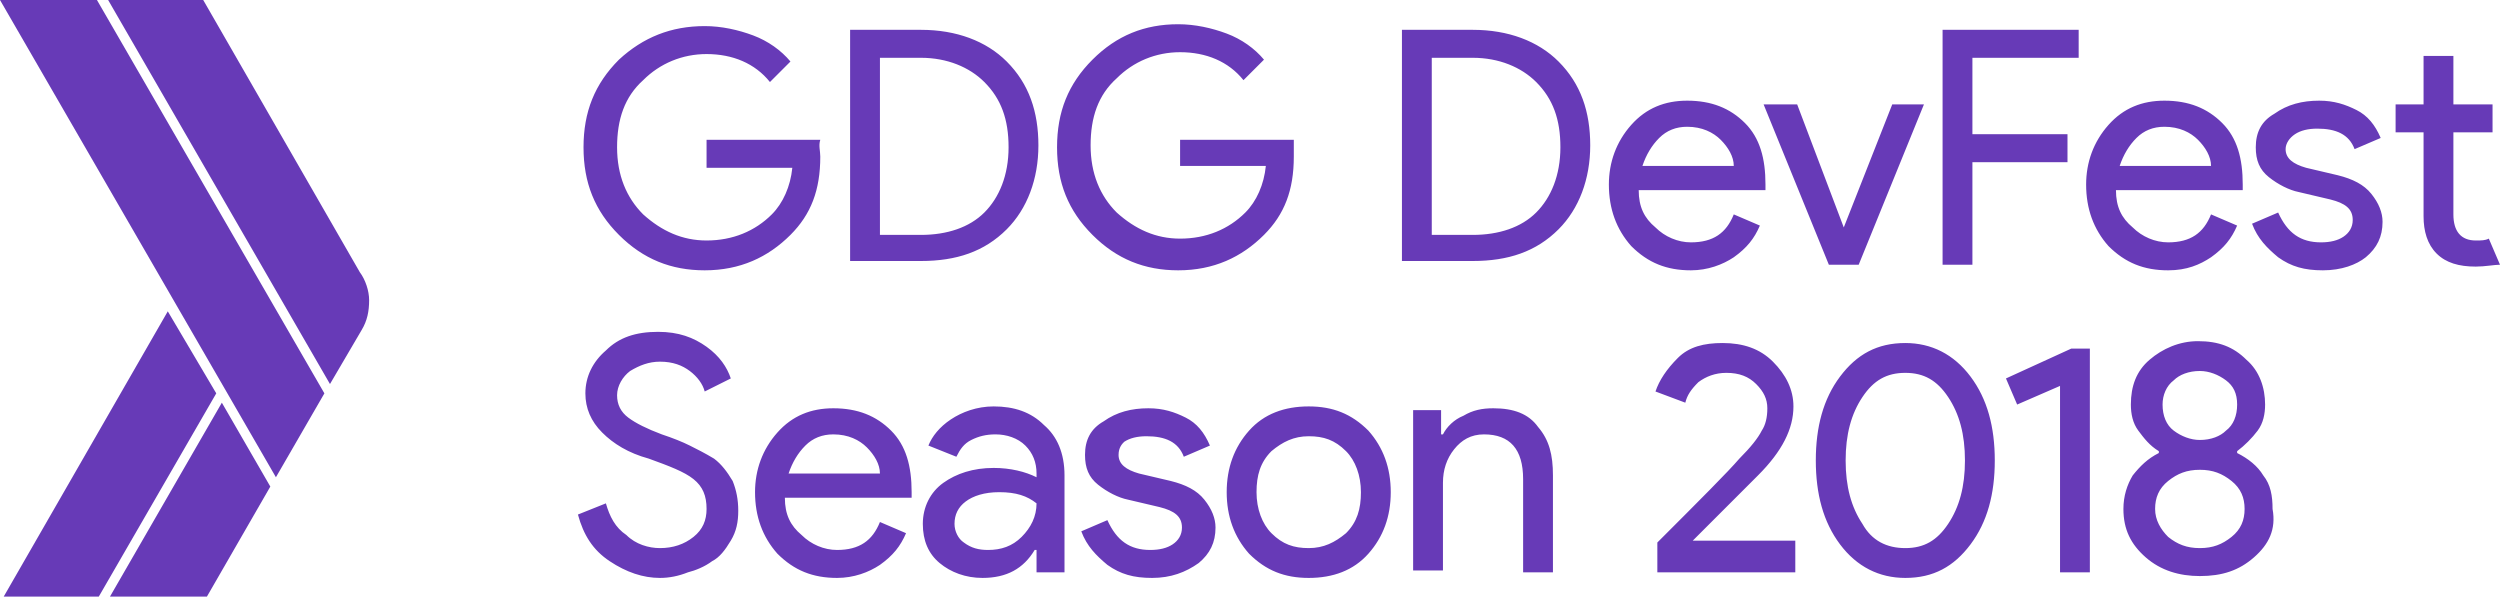
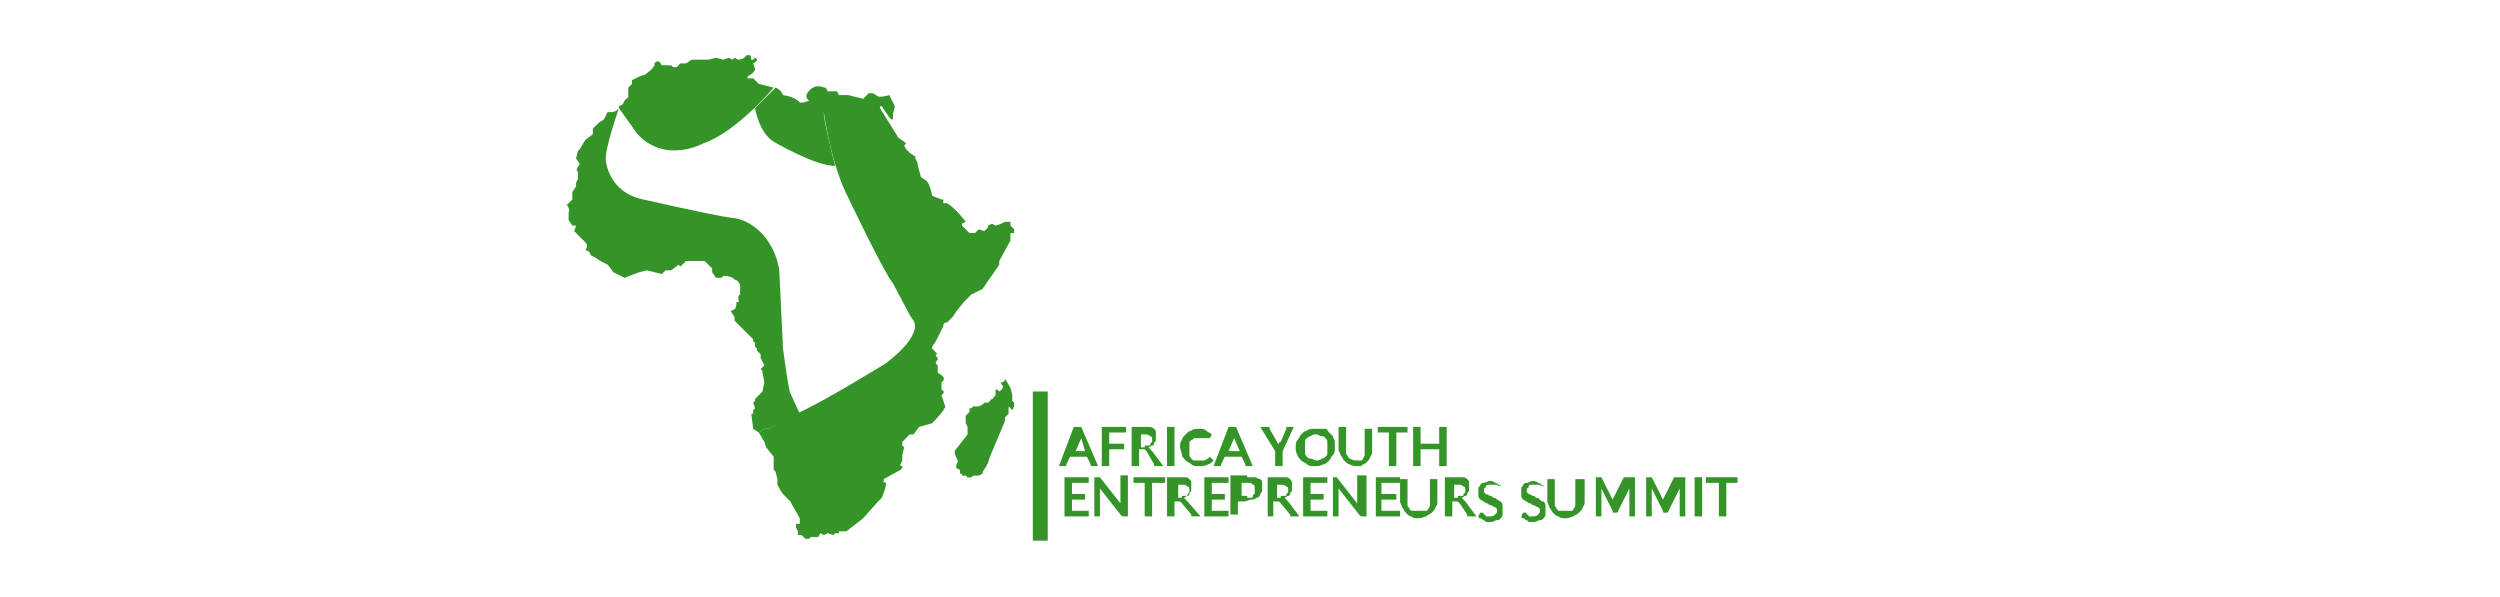
- <svg xmlns="http://www.w3.org/2000/svg" id="Layer_4" width="134.1" height="32">
-   <style>.st0{fill:#673ab7}</style>
-   <g id="XMLID_261_">
-     <path id="XMLID_259_" d="M5.2 0H0l14.8 25.6 2.6-4.5z" class="st0" />
-     <path id="XMLID_258_" d="M19.3 14.6L10.9 0H5.8l11.9 20.6 1.7-2.9c.3-.5.4-1 .4-1.6 0-.5-.2-1.1-.5-1.5z" class="st0" />
-     <path id="XMLID_257_" d="M9 16.7L.2 32h5.1l6.3-10.9z" class="st0" />
-     <path id="XMLID_256_" d="M11.9 21.6L5.9 32h5.2l3.4-5.9z" class="st0" />
-   </g>
-   <g id="XMLID_1_">
-     <path d="M44 8.4c0 1.8-.5 3.1-1.6 4.2-1.2 1.2-2.7 1.9-4.6 1.9-1.8 0-3.3-.6-4.6-1.9-1.3-1.3-1.9-2.8-1.9-4.7s.6-3.4 1.9-4.7C34.5 2 36 1.4 37.8 1.4c.9 0 1.8.2 2.6.5s1.5.8 2 1.4l-1.1 1.1c-.8-1-2-1.5-3.4-1.5-1.3 0-2.5.5-3.4 1.4-1 .9-1.4 2.1-1.4 3.6s.5 2.7 1.4 3.6c1 .9 2.1 1.4 3.4 1.4 1.4 0 2.6-.5 3.5-1.4.6-.6 1-1.5 1.1-2.5h-4.6V7.5H44c-.1.3 0 .6 0 .9zM45.6 14.2V1.6h3.8c1.9 0 3.5.6 4.6 1.7 1.2 1.2 1.7 2.7 1.7 4.5s-.6 3.4-1.7 4.5c-1.2 1.2-2.7 1.7-4.6 1.7h-3.8zm1.6-1.6h2.2c1.4 0 2.6-.4 3.4-1.2.8-.8 1.3-2 1.3-3.5s-.4-2.6-1.3-3.5c-.8-.8-2-1.3-3.4-1.3h-2.2v9.5zM69.4 8.4c0 1.8-.5 3.1-1.6 4.2-1.2 1.2-2.7 1.9-4.6 1.9-1.8 0-3.3-.6-4.6-1.9-1.3-1.3-1.9-2.8-1.9-4.7s.6-3.4 1.9-4.7c1.3-1.3 2.8-1.9 4.6-1.9.9 0 1.8.2 2.6.5s1.5.8 2 1.4l-1.1 1.1c-.8-1-2-1.5-3.4-1.5-1.3 0-2.5.5-3.4 1.4-1 .9-1.4 2.1-1.4 3.6s.5 2.7 1.4 3.6c1 .9 2.1 1.4 3.4 1.4 1.4 0 2.6-.5 3.5-1.4.6-.6 1-1.5 1.1-2.5h-4.6V7.5h6.1v.9zM75.2 14.2V1.6H79c1.9 0 3.5.6 4.6 1.7 1.2 1.2 1.7 2.7 1.7 4.5s-.6 3.4-1.7 4.5C82.4 13.5 80.9 14 79 14h-3.8zm1.6-1.6H79c1.4 0 2.6-.4 3.4-1.2.8-.8 1.3-2 1.3-3.5s-.4-2.6-1.3-3.5c-.8-.8-2-1.3-3.4-1.3h-2.2v9.5zM90.7 14.5c-1.3 0-2.3-.4-3.2-1.3-.8-.9-1.2-2-1.2-3.3 0-1.2.4-2.3 1.2-3.2.8-.9 1.8-1.3 3-1.3 1.3 0 2.3.4 3.1 1.2.8.8 1.1 1.9 1.1 3.3v.3h-6.8c0 .9.3 1.5.9 2 .5.5 1.2.8 1.9.8 1.2 0 1.9-.5 2.3-1.5l1.4.6c-.3.7-.7 1.2-1.4 1.7-.6.4-1.4.7-2.3.7zM93 8.9c0-.5-.3-1-.7-1.4-.4-.4-1-.7-1.8-.7-.6 0-1.1.2-1.5.6-.4.4-.7.9-.9 1.5H93zM98.1 14.2l-3.5-8.6h1.8l2.5 6.6 2.6-6.6h1.7l-3.5 8.6h-1.6zM105.8 14.2h-1.6V1.6h7.3v1.5h-5.7v4.1h5.1v1.5h-5.1v5.5zM116.3 14.5c-1.3 0-2.3-.4-3.2-1.3-.8-.9-1.2-2-1.2-3.3 0-1.2.4-2.3 1.2-3.2.8-.9 1.8-1.3 3-1.3 1.3 0 2.3.4 3.1 1.2.8.8 1.1 1.9 1.1 3.3v.3h-6.8c0 .9.3 1.5.9 2 .5.5 1.2.8 1.9.8 1.2 0 1.9-.5 2.3-1.5l1.4.6c-.3.7-.7 1.2-1.4 1.7-.6.4-1.3.7-2.3.7zm2.3-5.6c0-.5-.3-1-.7-1.4-.4-.4-1-.7-1.8-.7-.6 0-1.1.2-1.5.6-.4.4-.7.9-.9 1.5h4.9zM124.6 14.5c-1 0-1.7-.2-2.4-.7-.6-.5-1.1-1-1.4-1.8l1.4-.6c.5 1.1 1.2 1.6 2.3 1.6.5 0 .9-.1 1.2-.3.3-.2.5-.5.5-.9 0-.6-.4-.9-1.2-1.1l-1.7-.4c-.5-.1-1.1-.4-1.6-.8s-.7-.9-.7-1.6c0-.8.3-1.4 1-1.8.7-.5 1.5-.7 2.4-.7.8 0 1.4.2 2 .5.6.3 1 .8 1.3 1.5l-1.4.6c-.3-.8-1-1.1-2-1.1-.5 0-.9.1-1.2.3-.3.2-.5.5-.5.8 0 .5.4.8 1.1 1l1.7.4c.8.2 1.4.5 1.8 1 .4.5.6 1 .6 1.5 0 .8-.3 1.4-.9 1.9-.5.4-1.3.7-2.3.7zM132.8 14.3c-.9 0-1.6-.2-2.1-.7-.5-.5-.7-1.2-.7-2V7.1h-1.5V5.6h1.5V3h1.6v2.6h2.1v1.5h-2.1v4.4c0 .9.4 1.4 1.2 1.4.3 0 .5 0 .7-.1l.6 1.4c-.3 0-.8.1-1.3.1zM35.4 31c-.9 0-1.8-.3-2.7-.9-.9-.6-1.4-1.4-1.7-2.5l1.5-.6c.2.7.5 1.3 1.1 1.7.5.5 1.2.7 1.8.7.7 0 1.3-.2 1.8-.6.5-.4.7-.9.7-1.5 0-.7-.2-1.2-.7-1.6-.5-.4-1.3-.7-2.4-1.1-1.1-.3-1.9-.8-2.5-1.4-.6-.6-.9-1.3-.9-2.1 0-.9.4-1.7 1.1-2.3.7-.7 1.6-1 2.8-1 1.1 0 1.9.3 2.6.8.7.5 1.1 1.1 1.3 1.7l-1.4.7c-.1-.4-.4-.8-.8-1.1-.4-.3-.9-.5-1.6-.5-.6 0-1.1.2-1.6.5-.4.3-.7.8-.7 1.3s.2.9.6 1.2c.4.3 1 .6 1.8.9.6.2 1.1.4 1.5.6.4.2.8.4 1.3.7.4.3.7.7 1 1.2.2.5.3 1 .3 1.6 0 .6-.1 1.1-.4 1.6-.3.5-.6.9-1 1.1-.4.3-.9.5-1.3.6-.5.2-1 .3-1.5.3zM44.9 31c-1.3 0-2.3-.4-3.2-1.3-.8-.9-1.2-2-1.2-3.3 0-1.2.4-2.3 1.2-3.2.8-.9 1.8-1.3 3-1.3 1.3 0 2.3.4 3.1 1.2.8.8 1.1 1.9 1.1 3.3v.3h-6.8c0 .9.3 1.5.9 2 .5.5 1.2.8 1.9.8 1.2 0 1.9-.5 2.3-1.5l1.4.6c-.3.7-.7 1.2-1.4 1.7-.6.4-1.4.7-2.3.7zm2.3-5.6c0-.5-.3-1-.7-1.4-.4-.4-1-.7-1.8-.7-.6 0-1.1.2-1.5.6-.4.4-.7.9-.9 1.5h4.9zM52.7 31c-.9 0-1.7-.3-2.3-.8-.6-.5-.9-1.2-.9-2.1 0-.9.4-1.7 1.1-2.2.7-.5 1.6-.8 2.7-.8.9 0 1.7.2 2.3.5v-.2c0-.6-.2-1.1-.6-1.5-.4-.4-1-.6-1.6-.6-.5 0-.9.1-1.3.3-.4.2-.6.5-.8.9l-1.5-.6c.2-.5.6-1 1.2-1.4.6-.4 1.4-.7 2.3-.7 1.1 0 2 .3 2.7 1 .7.6 1.1 1.5 1.1 2.7v5.2h-1.5v-1.2h-.1c-.6 1-1.5 1.5-2.8 1.5zm.3-1.5c.7 0 1.3-.2 1.8-.7.5-.5.8-1.1.8-1.8-.5-.4-1.1-.6-2-.6-.8 0-1.4.2-1.8.5-.4.3-.6.7-.6 1.2 0 .4.2.8.5 1 .4.3.8.4 1.3.4zM61.8 31c-1 0-1.7-.2-2.4-.7-.6-.5-1.1-1-1.4-1.8l1.4-.6c.5 1.1 1.2 1.6 2.3 1.6.5 0 .9-.1 1.2-.3.3-.2.5-.5.5-.9 0-.6-.4-.9-1.2-1.1l-1.7-.4c-.5-.1-1.1-.4-1.6-.8s-.7-.9-.7-1.6c0-.8.3-1.4 1-1.8.7-.5 1.5-.7 2.4-.7.8 0 1.4.2 2 .5.6.3 1 .8 1.3 1.5l-1.4.6c-.3-.8-1-1.1-2-1.1-.5 0-.9.1-1.2.3-.1.1-.3.3-.3.7 0 .5.4.8 1.1 1l1.7.4c.8.2 1.4.5 1.8 1 .4.5.6 1 .6 1.5 0 .8-.3 1.4-.9 1.9-.7.5-1.5.8-2.5.8zM67 23.1c.8-.9 1.9-1.3 3.2-1.3 1.3 0 2.3.4 3.2 1.3.8.9 1.2 2 1.2 3.3 0 1.3-.4 2.4-1.2 3.3-.8.9-1.9 1.3-3.2 1.3-1.3 0-2.3-.4-3.2-1.3-.8-.9-1.2-2-1.2-3.3 0-1.3.4-2.4 1.2-3.3zm1.2 5.5c.6.6 1.2.8 2 .8s1.4-.3 2-.8c.6-.6.8-1.3.8-2.2 0-.9-.3-1.7-.8-2.2-.6-.6-1.2-.8-2-.8s-1.4.3-2 .8c-.6.6-.8 1.3-.8 2.2 0 .9.3 1.7.8 2.2zM77.3 22.1v1.2h.1c.2-.4.6-.8 1.1-1 .5-.3 1-.4 1.6-.4 1.1 0 1.9.3 2.4 1 .6.7.8 1.5.8 2.6v5.2h-1.6v-5c0-1.6-.7-2.4-2.1-2.4-.7 0-1.2.3-1.6.8-.4.5-.6 1.1-.6 1.8v4.7h-1.6V22h1.5zM96.5 30.7h-7.6v-1.6c2.3-2.3 3.8-3.8 4.4-4.5.6-.6 1-1.1 1.2-1.5.2-.3.3-.7.3-1.2s-.2-.9-.6-1.3c-.4-.4-.9-.6-1.6-.6-.6 0-1.1.2-1.5.5-.4.4-.6.7-.7 1.1l-1.6-.6c.2-.6.6-1.2 1.2-1.8.6-.6 1.4-.8 2.4-.8 1.1 0 2 .3 2.7 1 .7.7 1.1 1.5 1.1 2.4 0 1.2-.6 2.4-1.9 3.7L90.8 29h5.5v1.7zM105.7 29.2c-.9 1.2-2 1.8-3.5 1.8-1.4 0-2.6-.6-3.5-1.8-.9-1.2-1.3-2.7-1.3-4.5 0-1.8.4-3.3 1.3-4.5.9-1.2 2-1.8 3.5-1.8 1.4 0 2.6.6 3.5 1.8.9 1.2 1.3 2.7 1.3 4.5 0 1.8-.4 3.3-1.3 4.5zm-3.5.2c1 0 1.7-.4 2.3-1.3.6-.9.9-2 .9-3.4s-.3-2.5-.9-3.4c-.6-.9-1.3-1.3-2.3-1.3-1 0-1.7.4-2.3 1.3-.6.9-.9 2-.9 3.4s.3 2.5.9 3.4c.5.9 1.3 1.3 2.3 1.3zM112.1 30.7h-1.6v-10l-2.3 1-.6-1.4 3.5-1.6h1v12zM120.9 29.9c-.8.7-1.7 1-2.9 1-1.1 0-2.1-.3-2.9-1-.8-.7-1.2-1.5-1.2-2.6 0-.7.2-1.3.5-1.8.4-.5.8-.9 1.4-1.2v-.1c-.5-.3-.8-.7-1.1-1.1-.3-.4-.4-.9-.4-1.4 0-1 .3-1.8 1-2.4.7-.6 1.6-1 2.6-1 1.1 0 1.9.3 2.6 1 .7.6 1 1.5 1 2.4 0 .5-.1 1-.4 1.4-.3.4-.7.8-1.1 1.1v.1c.6.3 1.1.7 1.4 1.2.4.5.5 1.1.5 1.8.2 1.1-.2 1.9-1 2.6zm-4.6-1.1c.5.4 1 .6 1.7.6s1.2-.2 1.7-.6c.5-.4.7-.9.7-1.5s-.2-1.1-.7-1.5c-.5-.4-1-.6-1.7-.6s-1.2.2-1.7.6c-.5.4-.7.9-.7 1.5s.3 1.1.7 1.5zm.3-5.7c.4.3.9.5 1.4.5.6 0 1.1-.2 1.4-.5.4-.3.6-.8.6-1.4 0-.6-.2-1-.6-1.3-.4-.3-.9-.5-1.4-.5-.6 0-1.1.2-1.4.5-.4.3-.6.8-.6 1.3 0 .6.2 1.1.6 1.4z" class="st0" />
+ <svg xmlns="http://www.w3.org/2000/svg" version="1.1" id="Layer_4" x="0px" y="0px" viewBox="0 0 134.1 32" style="enable-background:new 0 0 134.1 32;" xml:space="preserve">
+   <style type="text/css">
+ 	.st0{fill:#349428;}
+ </style>
+   <g id="XMLID_58_">
+     <path id="XMLID_84_" class="st0" d="M58.9,25h-0.3c0,0-0.1,0-0.1,0c0,0,0,0,0-0.1l-0.2-0.4h-0.9l-0.2,0.4c0,0,0,0,0,0.1   c0,0,0,0-0.1,0h-0.3l0.8-2.1h0.4L58.9,25z M58.2,24.2L58,23.5c0,0,0-0.1,0-0.1c0,0,0-0.1,0-0.1c0,0,0,0.1,0,0.1c0,0,0,0.1,0,0.1   l-0.3,0.7H58.2z" />
+     <polygon id="XMLID_83_" class="st0" points="59.5,23.2 59.5,23.8 60.3,23.8 60.3,24.1 59.5,24.1 59.5,25 59.1,25 59.1,22.9    60.4,22.9 60.4,23.2  " />
+     <path id="XMLID_80_" class="st0" d="M62.4,25H62c-0.1,0-0.1,0-0.1-0.1l-0.4-0.7c0,0,0,0-0.1-0.1c0,0,0,0-0.1,0h-0.2V25h-0.4v-2.1   h0.6c0.1,0,0.3,0,0.4,0c0.1,0,0.2,0.1,0.2,0.1c0.1,0.1,0.1,0.1,0.1,0.2c0,0.1,0,0.2,0,0.2c0,0.1,0,0.1,0,0.2c0,0.1-0.1,0.1-0.1,0.2   c0,0.1-0.1,0.1-0.1,0.1c-0.1,0-0.1,0.1-0.2,0.1c0,0,0,0,0.1,0.1c0,0,0,0,0.1,0.1L62.4,25z M61.4,23.9c0.1,0,0.1,0,0.2,0   c0.1,0,0.1,0,0.1-0.1c0,0,0.1-0.1,0.1-0.1c0,0,0-0.1,0-0.1c0-0.1,0-0.2-0.1-0.2c-0.1-0.1-0.2-0.1-0.3-0.1h-0.2v0.7H61.4z" />
+     <rect id="XMLID_79_" x="62.6" y="22.9" class="st0" width="0.4" height="2.1" />
+     <path id="XMLID_78_" class="st0" d="M64.9,24.5C64.9,24.5,64.9,24.5,64.9,24.5l0.2,0.2c-0.1,0.1-0.2,0.2-0.3,0.2   C64.7,25,64.5,25,64.3,25c-0.2,0-0.3,0-0.4-0.1c-0.1-0.1-0.2-0.1-0.3-0.2c-0.1-0.1-0.2-0.2-0.2-0.3c0-0.1-0.1-0.3-0.1-0.4   c0-0.2,0-0.3,0.1-0.4c0-0.1,0.1-0.2,0.2-0.3c0.1-0.1,0.2-0.2,0.3-0.2c0.1-0.1,0.3-0.1,0.4-0.1c0.2,0,0.3,0,0.4,0.1   c0.1,0.1,0.2,0.1,0.3,0.2l-0.1,0.2c0,0,0,0,0,0c0,0,0,0,0,0c0,0,0,0,0,0c0,0,0,0-0.1,0c0,0,0,0-0.1,0c0,0-0.1,0-0.1,0   c0,0-0.1,0-0.1,0c0,0-0.1,0-0.1,0c-0.1,0-0.2,0-0.3,0c-0.1,0-0.1,0.1-0.2,0.1c-0.1,0.1-0.1,0.1-0.1,0.2c0,0.1,0,0.2,0,0.3   c0,0.1,0,0.2,0,0.3c0,0.1,0.1,0.2,0.1,0.2c0.1,0.1,0.1,0.1,0.2,0.1c0.1,0,0.2,0,0.2,0c0.1,0,0.1,0,0.1,0c0,0,0.1,0,0.1,0   c0,0,0.1,0,0.1,0C64.8,24.6,64.8,24.6,64.9,24.5C64.8,24.5,64.9,24.5,64.9,24.5C64.9,24.5,64.9,24.5,64.9,24.5" />
+     <path id="XMLID_75_" class="st0" d="M67.2,25h-0.3c0,0-0.1,0-0.1,0c0,0,0,0,0-0.1l-0.2-0.4h-0.9l-0.2,0.4c0,0,0,0,0,0.1   c0,0,0,0-0.1,0h-0.3l0.8-2.1h0.4L67.2,25z M66.5,24.2l-0.3-0.7c0,0,0-0.1,0-0.1c0,0,0-0.1,0-0.1c0,0,0,0.1,0,0.1c0,0,0,0.1,0,0.1   l-0.3,0.7H66.5z" />
+     <path id="XMLID_74_" class="st0" d="M68.8,24.2V25h-0.4v-0.8l-0.8-1.3H68c0,0,0.1,0,0.1,0s0,0,0,0.1l0.4,0.7c0,0,0,0.1,0.1,0.1   c0,0,0,0.1,0,0.1c0,0,0-0.1,0-0.1c0,0,0-0.1,0.1-0.1L69,23c0,0,0,0,0-0.1c0,0,0,0,0.1,0h0.3L68.8,24.2z" />
+     <path id="XMLID_71_" class="st0" d="M71.6,24c0,0.2,0,0.3-0.1,0.4c-0.1,0.1-0.1,0.2-0.2,0.3c-0.1,0.1-0.2,0.2-0.3,0.2   C70.8,25,70.7,25,70.5,25c-0.2,0-0.3,0-0.4-0.1c-0.1-0.1-0.2-0.1-0.3-0.2c-0.1-0.1-0.2-0.2-0.2-0.3c-0.1-0.1-0.1-0.3-0.1-0.4   s0-0.3,0.1-0.4c0.1-0.1,0.1-0.2,0.2-0.3c0.1-0.1,0.2-0.2,0.3-0.2c0.1-0.1,0.3-0.1,0.4-0.1c0.1,0,0.2,0,0.3,0S71,23,71.1,23   c0.1,0,0.1,0.1,0.2,0.2c0.1,0.1,0.1,0.1,0.2,0.2c0,0.1,0.1,0.2,0.1,0.3C71.6,23.8,71.6,23.9,71.6,24 M71.2,24c0-0.1,0-0.2,0-0.3   c0-0.1-0.1-0.2-0.1-0.2c-0.1-0.1-0.1-0.1-0.2-0.1c-0.1,0-0.2-0.1-0.3-0.1c-0.1,0-0.2,0-0.3,0.1c-0.1,0-0.2,0.1-0.2,0.1   c-0.1,0.1-0.1,0.1-0.1,0.2c0,0.1,0,0.2,0,0.3s0,0.2,0,0.3c0,0.1,0.1,0.2,0.1,0.2c0.1,0.1,0.1,0.1,0.2,0.1s0.2,0.1,0.3,0.1   c0.1,0,0.2,0,0.3-0.1c0.1,0,0.2-0.1,0.2-0.1c0.1-0.1,0.1-0.1,0.1-0.2C71.2,24.2,71.2,24.1,71.2,24" />
+     <path id="XMLID_70_" class="st0" d="M72.8,24.7c0.1,0,0.1,0,0.2,0c0.1,0,0.1-0.1,0.1-0.1c0,0,0.1-0.1,0.1-0.2c0-0.1,0-0.1,0-0.2   v-1.2h0.4v1.2c0,0.1,0,0.2-0.1,0.3c0,0.1-0.1,0.2-0.2,0.3c-0.1,0.1-0.2,0.1-0.3,0.2C73,25,72.9,25,72.8,25c-0.1,0-0.3,0-0.4-0.1   c-0.1,0-0.2-0.1-0.3-0.2c-0.1-0.1-0.1-0.2-0.2-0.3c0-0.1-0.1-0.2-0.1-0.3v-1.2h0.4v1.2c0,0.1,0,0.2,0,0.2c0,0.1,0.1,0.1,0.1,0.2   c0,0,0.1,0.1,0.1,0.1C72.6,24.7,72.7,24.7,72.8,24.7" />
+     <polygon id="XMLID_69_" class="st0" points="75.5,23.2 74.9,23.2 74.9,25 74.5,25 74.5,23.2 73.9,23.2 73.9,22.9 75.5,22.9  " />
+     <polygon id="XMLID_68_" class="st0" points="77.6,22.9 77.6,25 77.2,25 77.2,24.1 76.2,24.1 76.2,25 75.8,25 75.8,22.9 76.2,22.9    76.2,23.8 77.2,23.8 77.2,22.9  " />
+     <polygon id="XMLID_67_" class="st0" points="57.5,25.9 57.5,26.5 58.2,26.5 58.2,26.8 57.5,26.8 57.5,27.4 58.4,27.4 58.4,27.7    57.1,27.7 57.1,25.6 58.4,25.6 58.4,25.9  " />
+     <path id="XMLID_66_" class="st0" d="M60.5,25.6v2.1h-0.2c0,0-0.1,0-0.1,0c0,0,0,0-0.1-0.1l-1.1-1.4c0,0.1,0,0.1,0,0.2v1.3h-0.3   v-2.1H59c0,0,0,0,0,0c0,0,0,0,0,0c0,0,0,0,0,0c0,0,0,0,0,0l1.1,1.4c0,0,0-0.1,0-0.1c0,0,0-0.1,0-0.1v-1.3H60.5z" />
+     <polygon id="XMLID_65_" class="st0" points="62.5,25.9 61.8,25.9 61.8,27.7 61.4,27.7 61.4,25.9 60.8,25.9 60.8,25.6 62.5,25.6     " />
+     <path id="XMLID_62_" class="st0" d="M64.4,27.7H64c-0.1,0-0.1,0-0.1-0.1L63.4,27c0,0,0,0-0.1-0.1c0,0,0,0-0.1,0h-0.2v0.8h-0.4v-2.1   h0.6c0.1,0,0.3,0,0.4,0c0.1,0,0.2,0.1,0.2,0.1c0.1,0.1,0.1,0.1,0.1,0.2c0,0.1,0,0.2,0,0.2c0,0.1,0,0.1,0,0.2c0,0.1-0.1,0.1-0.1,0.2   c0,0.1-0.1,0.1-0.1,0.1c-0.1,0-0.1,0.1-0.2,0.1c0,0,0,0,0.1,0.1c0,0,0,0,0.1,0.1L64.4,27.7z M63.4,26.6c0.1,0,0.1,0,0.2,0   c0.1,0,0.1,0,0.1-0.1c0,0,0.1-0.1,0.1-0.1c0,0,0-0.1,0-0.1c0-0.1,0-0.2-0.1-0.2c-0.1-0.1-0.2-0.1-0.3-0.1h-0.2v0.7H63.4z" />
+     <polygon id="XMLID_61_" class="st0" points="65,25.9 65,26.5 65.7,26.5 65.7,26.8 65,26.8 65,27.4 65.9,27.4 65.9,27.7 64.6,27.7    64.6,25.6 65.9,25.6 65.9,25.9  " />
+     <path id="XMLID_57_" class="st0" d="M66.9,25.6c0.1,0,0.3,0,0.4,0c0.1,0,0.2,0.1,0.3,0.1c0.1,0.1,0.1,0.1,0.1,0.2   c0,0.1,0,0.2,0,0.3c0,0.1,0,0.2-0.1,0.3c0,0.1-0.1,0.2-0.2,0.2c-0.1,0.1-0.2,0.1-0.3,0.1c-0.1,0-0.2,0.1-0.4,0.1h-0.3v0.7h-0.4   v-2.1H66.9z M66.9,26.7c0.1,0,0.1,0,0.2,0c0.1,0,0.1,0,0.1-0.1s0.1-0.1,0.1-0.1c0,0,0-0.1,0-0.2c0-0.1,0-0.1,0-0.2   c0,0,0-0.1-0.1-0.1c0,0-0.1-0.1-0.1-0.1c-0.1,0-0.1,0-0.2,0h-0.3v0.7H66.9z" />
+     <path id="XMLID_54_" class="st0" d="M69.7,27.7h-0.4c-0.1,0-0.1,0-0.1-0.1L68.7,27c0,0,0,0-0.1-0.1c0,0,0,0-0.1,0h-0.2v0.8H68v-2.1   h0.6c0.1,0,0.3,0,0.4,0c0.1,0,0.2,0.1,0.2,0.1c0.1,0.1,0.1,0.1,0.1,0.2c0,0.1,0,0.2,0,0.2c0,0.1,0,0.1,0,0.2c0,0.1-0.1,0.1-0.1,0.2   c0,0.1-0.1,0.1-0.1,0.1c-0.1,0-0.1,0.1-0.2,0.1c0,0,0,0,0.1,0.1c0,0,0,0,0.1,0.1L69.7,27.7z M68.7,26.6c0.1,0,0.1,0,0.2,0   c0.1,0,0.1,0,0.1-0.1c0,0,0.1-0.1,0.1-0.1c0,0,0-0.1,0-0.1c0-0.1,0-0.2-0.1-0.2c-0.1-0.1-0.2-0.1-0.3-0.1h-0.2v0.7H68.7z" />
+     <polygon id="XMLID_53_" class="st0" points="70.3,25.9 70.3,26.5 71,26.5 71,26.8 70.3,26.8 70.3,27.4 71.2,27.4 71.2,27.7    69.9,27.7 69.9,25.6 71.2,25.6 71.2,25.9  " />
+     <path id="XMLID_52_" class="st0" d="M73.3,25.6v2.1h-0.2c0,0-0.1,0-0.1,0c0,0,0,0-0.1-0.1l-1.1-1.4c0,0.1,0,0.1,0,0.2v1.3h-0.3   v-2.1h0.2c0,0,0,0,0,0c0,0,0,0,0,0c0,0,0,0,0,0c0,0,0,0,0,0l1.1,1.4c0,0,0-0.1,0-0.1c0,0,0-0.1,0-0.1v-1.3H73.3z" />
+     <polygon id="XMLID_51_" class="st0" points="74.1,25.9 74.1,26.5 74.9,26.5 74.9,26.8 74.1,26.8 74.1,27.4 75.1,27.4 75.1,27.7    73.8,27.7 73.8,25.6 75.1,25.6 75.1,25.9  " />
+     <path id="XMLID_50_" class="st0" d="M76.3,27.4c0.1,0,0.1,0,0.2,0c0.1,0,0.1-0.1,0.1-0.1c0,0,0.1-0.1,0.1-0.2c0-0.1,0-0.1,0-0.2   v-1.2h0.4v1.2c0,0.1,0,0.2-0.1,0.3c0,0.1-0.1,0.2-0.2,0.3c-0.1,0.1-0.2,0.1-0.3,0.2c-0.1,0-0.2,0.1-0.4,0.1c-0.1,0-0.3,0-0.4-0.1   c-0.1,0-0.2-0.1-0.3-0.2c-0.1-0.1-0.1-0.2-0.2-0.3c0-0.1-0.1-0.2-0.1-0.3v-1.2h0.4v1.2c0,0.1,0,0.2,0,0.2c0,0.1,0.1,0.1,0.1,0.2   c0,0,0.1,0.1,0.1,0.1C76.1,27.4,76.2,27.4,76.3,27.4" />
+     <path id="XMLID_47_" class="st0" d="M79.2,27.7h-0.4c-0.1,0-0.1,0-0.1-0.1L78.3,27c0,0,0,0-0.1-0.1c0,0,0,0-0.1,0h-0.2v0.8h-0.4   v-2.1h0.6c0.1,0,0.3,0,0.4,0c0.1,0,0.2,0.1,0.2,0.1c0.1,0.1,0.1,0.1,0.1,0.2c0,0.1,0,0.2,0,0.2c0,0.1,0,0.1,0,0.2   c0,0.1-0.1,0.1-0.1,0.2c0,0.1-0.1,0.1-0.1,0.1c-0.1,0-0.1,0.1-0.2,0.1c0,0,0,0,0.1,0.1c0,0,0,0,0.1,0.1L79.2,27.7z M78.2,26.6   c0.1,0,0.1,0,0.2,0s0.1,0,0.1-0.1c0,0,0.1-0.1,0.1-0.1c0,0,0-0.1,0-0.1c0-0.1,0-0.2-0.1-0.2c-0.1-0.1-0.2-0.1-0.3-0.1h-0.2v0.7   H78.2z" />
+     <path id="XMLID_46_" class="st0" d="M80.5,26C80.5,26,80.5,26,80.5,26C80.5,26,80.5,26,80.5,26c-0.1,0.1-0.1,0.1-0.2,0   c0,0-0.1,0-0.1,0c0,0-0.1,0-0.1,0c0,0-0.1,0-0.2,0c-0.1,0-0.1,0-0.1,0c0,0-0.1,0-0.1,0.1c0,0,0,0.1-0.1,0.1c0,0,0,0.1,0,0.1   c0,0,0,0.1,0,0.1c0,0,0.1,0.1,0.1,0.1c0,0,0.1,0,0.2,0.1c0.1,0,0.1,0,0.2,0.1c0.1,0,0.1,0,0.2,0.1c0.1,0,0.1,0.1,0.2,0.1   c0,0,0.1,0.1,0.1,0.2c0,0.1,0,0.1,0,0.2c0,0.1,0,0.2,0,0.3c0,0.1-0.1,0.2-0.1,0.2c-0.1,0.1-0.1,0.1-0.2,0.1c-0.1,0-0.2,0.1-0.3,0.1   c-0.1,0-0.1,0-0.2,0c-0.1,0-0.1,0-0.2-0.1c-0.1,0-0.1-0.1-0.2-0.1c-0.1,0-0.1-0.1-0.1-0.1l0.1-0.2c0,0,0,0,0,0c0,0,0,0,0,0   c0,0,0,0,0.1,0c0,0,0.1,0,0.1,0.1c0,0,0.1,0,0.1,0.1c0.1,0,0.1,0,0.2,0c0.1,0,0.2,0,0.3-0.1c0.1-0.1,0.1-0.1,0.1-0.2   c0-0.1,0-0.1,0-0.1c0,0-0.1-0.1-0.1-0.1c0,0-0.1,0-0.2-0.1c-0.1,0-0.1,0-0.2-0.1c-0.1,0-0.1,0-0.2-0.1c-0.1,0-0.1-0.1-0.2-0.1   c0,0-0.1-0.1-0.1-0.2c0-0.1,0-0.1,0-0.2c0-0.1,0-0.1,0-0.2c0-0.1,0.1-0.1,0.1-0.2c0.1-0.1,0.1-0.1,0.2-0.1c0.1,0,0.2-0.1,0.3-0.1   c0.1,0,0.2,0,0.3,0.1c0.1,0,0.2,0.1,0.3,0.2L80.5,26z" />
+     <path id="XMLID_45_" class="st0" d="M82.8,26C82.8,26,82.8,26,82.8,26C82.8,26,82.7,26,82.8,26c-0.1,0.1-0.1,0.1-0.2,0   c0,0-0.1,0-0.1,0c0,0-0.1,0-0.1,0c0,0-0.1,0-0.2,0c-0.1,0-0.1,0-0.1,0c0,0-0.1,0-0.1,0.1c0,0,0,0.1-0.1,0.1c0,0,0,0.1,0,0.1   c0,0,0,0.1,0,0.1c0,0,0.1,0.1,0.1,0.1c0,0,0.1,0,0.2,0.1c0.1,0,0.1,0,0.2,0.1c0.1,0,0.1,0,0.2,0.1s0.1,0.1,0.2,0.1   c0,0,0.1,0.1,0.1,0.2c0,0.1,0,0.1,0,0.2c0,0.1,0,0.2,0,0.3c0,0.1-0.1,0.2-0.1,0.2c-0.1,0.1-0.1,0.1-0.2,0.1c-0.1,0-0.2,0.1-0.3,0.1   c-0.1,0-0.1,0-0.2,0c-0.1,0-0.1,0-0.2-0.1c-0.1,0-0.1-0.1-0.2-0.1c-0.1,0-0.1-0.1-0.1-0.1l0.1-0.2c0,0,0,0,0,0c0,0,0,0,0,0   c0,0,0,0,0.1,0c0,0,0.1,0,0.1,0.1c0,0,0.1,0,0.1,0.1c0.1,0,0.1,0,0.2,0c0.1,0,0.2,0,0.3-0.1c0.1-0.1,0.1-0.1,0.1-0.2   c0-0.1,0-0.1,0-0.1c0,0-0.1-0.1-0.1-0.1c0,0-0.1,0-0.2-0.1c-0.1,0-0.1,0-0.2-0.1c-0.1,0-0.1,0-0.2-0.1c-0.1,0-0.1-0.1-0.2-0.1   c0,0-0.1-0.1-0.1-0.2c0-0.1,0-0.1,0-0.2c0-0.1,0-0.1,0-0.2c0-0.1,0.1-0.1,0.1-0.2c0.1-0.1,0.1-0.1,0.2-0.1c0.1,0,0.2-0.1,0.3-0.1   c0.1,0,0.2,0,0.3,0.1c0.1,0,0.2,0.1,0.3,0.2L82.8,26z" />
+     <path id="XMLID_44_" class="st0" d="M84.1,27.4c0.1,0,0.1,0,0.2,0c0.1,0,0.1-0.1,0.1-0.1c0,0,0.1-0.1,0.1-0.2c0-0.1,0-0.1,0-0.2   v-1.2H85v1.2c0,0.1,0,0.2-0.1,0.3c0,0.1-0.1,0.2-0.2,0.3c-0.1,0.1-0.2,0.1-0.3,0.2c-0.1,0-0.2,0.1-0.4,0.1c-0.1,0-0.3,0-0.4-0.1   c-0.1,0-0.2-0.1-0.3-0.2c-0.1-0.1-0.1-0.2-0.2-0.3c0-0.1-0.1-0.2-0.1-0.3v-1.2h0.4v1.2c0,0.1,0,0.2,0,0.2c0,0.1,0.1,0.1,0.1,0.2   c0,0,0.1,0.1,0.1,0.1C84,27.4,84,27.4,84.1,27.4" />
+     <path id="XMLID_43_" class="st0" d="M87.7,25.6v2.1h-0.3v-1.3c0-0.1,0-0.1,0-0.2l-0.6,1.2c0,0.1-0.1,0.1-0.1,0.1h-0.1   c-0.1,0-0.1,0-0.1-0.1l-0.6-1.2c0,0,0,0.1,0,0.1c0,0,0,0.1,0,0.1v1.3h-0.3v-2.1h0.3c0,0,0,0,0,0c0,0,0,0,0,0c0,0,0,0,0,0   c0,0,0,0,0,0l0.6,1.2c0,0,0,0.1,0,0.1c0,0,0,0.1,0,0.1c0,0,0-0.1,0-0.1c0,0,0-0.1,0-0.1l0.6-1.2c0,0,0,0,0,0s0,0,0,0c0,0,0,0,0,0   c0,0,0,0,0,0H87.7z" />
+     <path id="XMLID_42_" class="st0" d="M90.4,25.6v2.1h-0.3v-1.3c0-0.1,0-0.1,0-0.2l-0.6,1.2c0,0.1-0.1,0.1-0.1,0.1h-0.1   c-0.1,0-0.1,0-0.1-0.1l-0.6-1.2c0,0,0,0.1,0,0.1c0,0,0,0.1,0,0.1v1.3h-0.3v-2.1h0.3c0,0,0,0,0,0c0,0,0,0,0,0c0,0,0,0,0,0   c0,0,0,0,0,0l0.6,1.2c0,0,0,0.1,0,0.1c0,0,0,0.1,0,0.1c0,0,0-0.1,0-0.1c0,0,0-0.1,0-0.1l0.6-1.2c0,0,0,0,0,0c0,0,0,0,0,0   c0,0,0,0,0,0c0,0,0,0,0,0H90.4z" />
+     <rect id="XMLID_41_" x="90.9" y="25.6" class="st0" width="0.4" height="2.1" />
+     <polygon id="XMLID_40_" class="st0" points="93.2,25.9 92.6,25.9 92.6,27.7 92.2,27.7 92.2,25.9 91.5,25.9 91.5,25.6 93.2,25.6     " />
+     <rect id="XMLID_39_" x="55.4" y="21" class="st0" width="0.8" height="8" />
+     <path id="XMLID_38_" class="st0" d="M42.8,28.1h-0.1v0.2l0.1,0.2v0.2H43l0.2,0.2h0.2l0.1-0.1h0.2l0.2,0l0.1-0.2l0.2,0.1l0.2-0.1   l0.3,0.1l0.1-0.1l0.2,0v-0.1h0.4l0.9-0.7c0,0,0.8-0.9,0.8-0.9l0.2-0.2c0,0,0.3-0.7,0.2-0.8c0-0.1-0.1,0-0.1,0v-0.2l0.9-0.5l0.1-0.1   V25h-0.1l0-0.1l0.1-0.2v-0.3L48.5,24l-0.1-0.1l0-0.2l0.4-0.4H49l0.3-0.4l0.7-0.2c0,0,0.7-0.7,0.7-0.9l-0.1-0.3l-0.1-0.3l0.1-0.1   c0,0,0.1-0.1-0.1-0.2l0-0.1v-0.3c0,0,0.4-0.2-0.2-0.5l0-0.4l-0.1-0.1l0-0.1l0.1-0.1v-0.1l-0.1-0.1l0-0.1h0.1L50,18.7v-0.1l0.2-0.3   l0.3-0.6l0.1-0.2v-0.1l0.1-0.1h0.1l0.3-0.3l0.2-0.3l0.4-0.5l0.4-0.4l0.6-0.3l0.9-1.3V14l0.6-1.1v-0.4h0.2v-0.2l-0.2-0.2l0-0.1   l0-0.1h-0.3l-0.2,0.1l-0.3,0.1l-0.2-0.1l-0.2,0.1L53,12.2l-0.2,0.2l-0.3-0.1l-0.2,0.2h-0.3l-0.4-0.4l0-0.1l0.2-0.1c0,0-0.5-0.7-1-1   h-0.2l0-0.2h-0.1L50,10.5c0,0-0.1-0.6-0.3-0.8l-0.3-0.2c0,0-0.2-0.7-0.2-0.8l-0.1-0.2V8.4l-0.3-0.2L48.6,8l-0.1-0.2l0.1-0.1   l-0.1-0.1l-0.3-0.2l-0.5-0.8l-0.5-0.8l0-0.1h0.1l0.4,0.6l0.1,0.1l0.1,0l0-0.3l0.1-0.4l-0.3-0.6c0,0-0.6,0.2-0.7,0L46.8,5h-0.2   l-0.3,0.3l-0.8-0.2l-0.5,0l-0.1-0.2h-0.5l-0.1-0.2h-0.1c0,0-0.1,1.1,0,1.4c0,0,0.4,2.8,1.3,4.5c0,0,1.9,4,2.4,4.6l0.9,1.7l0.2,0.3   c0,0,0.6,0.7-1.5,2.3c0,0-3.4,2.1-4.8,2.7L41.2,23L41,23l-0.3,0.2l0.3,0.5l0.1,0.3l0.4,0.5l0,0.7l0.1,0.1l0.1,0.4V26   c0,0,0.2,0.4,0.3,0.5l0.3,0.3l0.1,0.1l0.1,0.2l0.4,0.7V28.1z" />
+     <path id="XMLID_37_" class="st0" d="M44.2,4.7c0,0-0.5-0.3-0.9,0.3c0,0-0.1,0.1,0,0.3l0.1,0.1l-0.3,0.1h-0.2c0,0-0.2-0.3-0.9-0.4   c0,0-0.1-0.3-0.4-0.4l-1.1,1.1c0,0,0.2,1.3,1,1.8c0,0,2.2,1.3,3.3,1.3c0,0-0.7-2.7-0.6-2.9C44.2,6,44.2,4.8,44.2,4.7" />
+     <path id="XMLID_36_" class="st0" d="M42.9,22.2L41.2,23L41,23l-0.3,0.2L40.4,23l-0.1-0.8h0.1l0-0.2l0.1-0.1l-0.1-0.3l0.1-0.1v-0.1   l0.4-0.4l0.1-0.5L40.9,20l0-0.1l-0.1-0.1l0.2-0.2l-0.2-0.4l0-0.2l-0.1-0.1l-0.1-0.1v-0.1l-0.1-0.1v-0.2l-0.1-0.1v-0.1   c0,0-0.6-0.6-0.7-0.7l-0.2-0.2l-0.1-0.1V17l-0.2-0.3c0,0,0.1-0.1,0.2-0.1c0,0,0.1-0.1,0.1-0.3l0-0.1c0,0,0.2,0.1,0.1-0.2   c0,0,0-0.2,0.1-0.2v-0.3l0-0.2c0,0-0.1-0.3-0.3-0.3l-0.1-0.1L39,14.8h-0.2l-0.1,0.1l-0.3,0l-0.2-0.3v-0.2l-0.4-0.4h-1l-0.1,0.1   l-0.1,0.1l-0.1,0.1l-0.1-0.1l-0.4,0.3h-0.3l-0.1,0.1l-0.1,0.1l-0.8-0.2l-0.4,0.1l-0.8,0.3l-0.6-0.3l-0.3-0.4l-0.2-0.1L32.2,14   l-0.3-0.2l-0.2-0.1l-0.1-0.2l-0.2-0.1c0,0,0.2-0.2,0-0.4l-0.4-0.4l-0.2-0.2l0.1-0.3h-0.2l-0.2-0.3v-0.3v-0.1c0,0,0.1-0.2-0.1-0.4   l0.3-0.3l0-0.4l0.2-0.3l0-0.2L31,9.6l0-0.4c0,0-0.2,0,0.1-0.4l-0.2-0.3L31,8.1L31.1,8l0.3-0.5l0.4-0.3l0-0.3c0,0,0.2-0.2,0.3-0.3   l0.3-0.2L32.6,6c0,0,0.4,0.1,0.6-0.2c0,0-0.8,2.3-0.7,2.8c0,0,0.1,1.7,2,2.1c0,0,3.5,0.8,4.8,1c0,0,0.1,0,0.1,0   c1.2,0.2,2.2,1.4,2.4,2.8l0.2,4.2c0,0,0.3,2.3,0.4,2.4L42.9,22.2z" />
+     <path id="XMLID_35_" class="st0" d="M41.5,4.7c0,0-2,2.4-3.8,3c0,0-2,1.1-3.5-0.5l-1-1.4V5.7l0.2-0.1l0.1-0.2l0.1-0.1l0.1-0.1   l0-0.1l0-0.2l0-0.2l0.2-0.2l0-0.2l0.4-0.2l0.3-0.1c0,0,0.6-0.4,0.5-0.6c0,0,0.2-0.3,0.4,0.1l0.5,0l0.1,0.1l0.2,0l0.1-0.1l0.1-0.1   h0.3l0.3-0.2H38l0.4-0.1l0.4,0.1l0.3-0.1l0.2,0.1l0.1-0.1l0.2,0.1c0,0,0.3,0,0.4-0.2c0,0,0.3-0.2,0.3,0.2c0,0,0,0.1,0.2-0.1   c0,0,0.3,0.1-0.1,0.3l0.1,0.3c0,0,0,0.2-0.4,0.4v0.1l0.3,0l0.3,0.3L41.5,4.7z" />
+     <path id="XMLID_34_" class="st0" d="M53.9,22.6l-0.8,1.9L53,24.8L52.9,25l-0.2,0.3v0.1l-0.2,0.1h-0.3l-0.1,0.1h-0.2l-0.1-0.1   l-0.2,0v-0.1l-0.1,0v-0.2l-0.2-0.1c0,0,0-0.3,0.1-0.3l0-0.2l-0.1-0.2l-0.1-0.2l0.7-0.9L51.9,23l0-0.1l-0.1-0.2l0-0.2l0-0.2l0.1-0.1   l0.1-0.1l0-0.1l0-0.1h0.1l0.1-0.1h0.1h0.2l0.2-0.1l0.1-0.1h0.2l0.1-0.1l0.1-0.1c0,0,0.1,0,0.1-0.1l0.1-0.1l0-0.2v-0.1h0.1l0.1,0.1   c0,0,0.2-0.1,0.2-0.3l-0.1-0.1l0-0.1h0.1l0.1-0.1v-0.1l0.3,0.5l0.1,0.4v0.2v0.1l0.1,0.1v0.2l-0.1,0.2l-0.2-0.2l0,0.2l0,0.1l0,0.1   L54,22.3l-0.1,0.1L53.9,22.6z" />
+     <path id="XMLID_33_" class="st0" d="M51.7,23.8c0,0,0.8,0,1.4,0.6L53,24.7l0,0.1L52.9,25l-0.2,0.3v0.1l-0.2,0.1h-0.3l-0.1,0.1h-0.2   l-0.1-0.1l-0.2,0v-0.1l-0.1,0v-0.2l-0.2-0.1c0,0,0-0.3,0.1-0.3l-0.2-0.5L51.7,23.8z" />
  </g>
</svg>
